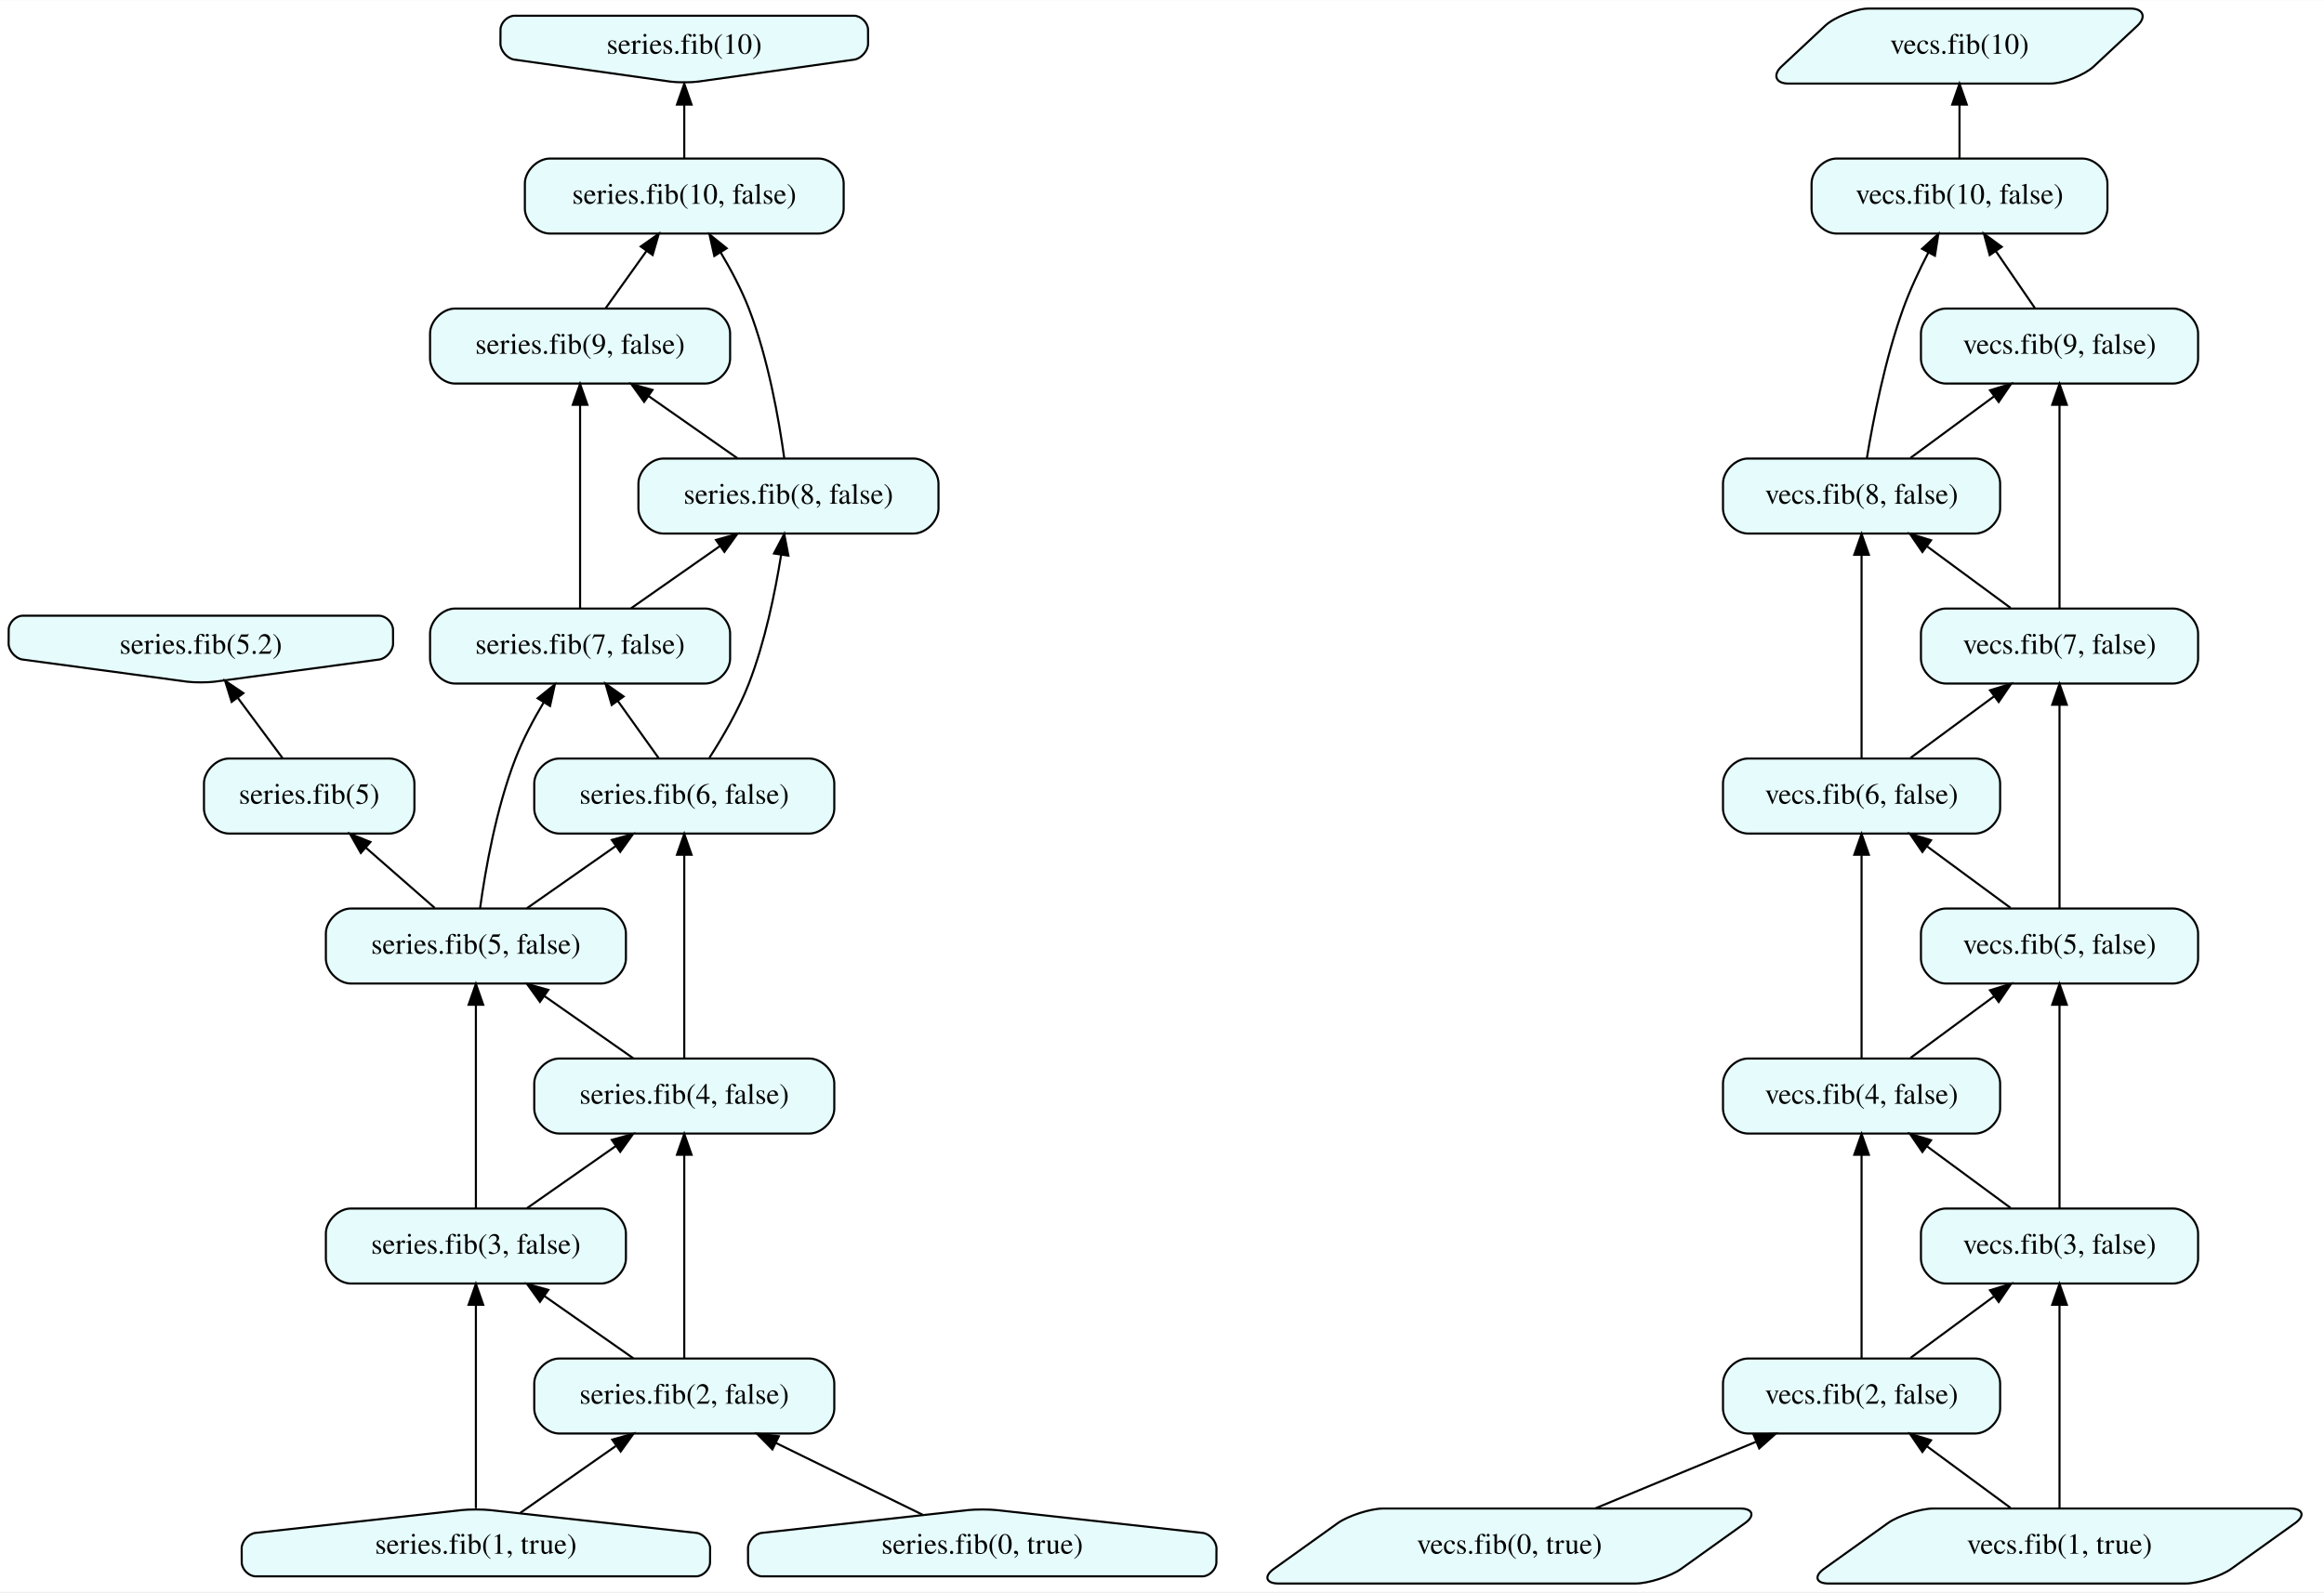
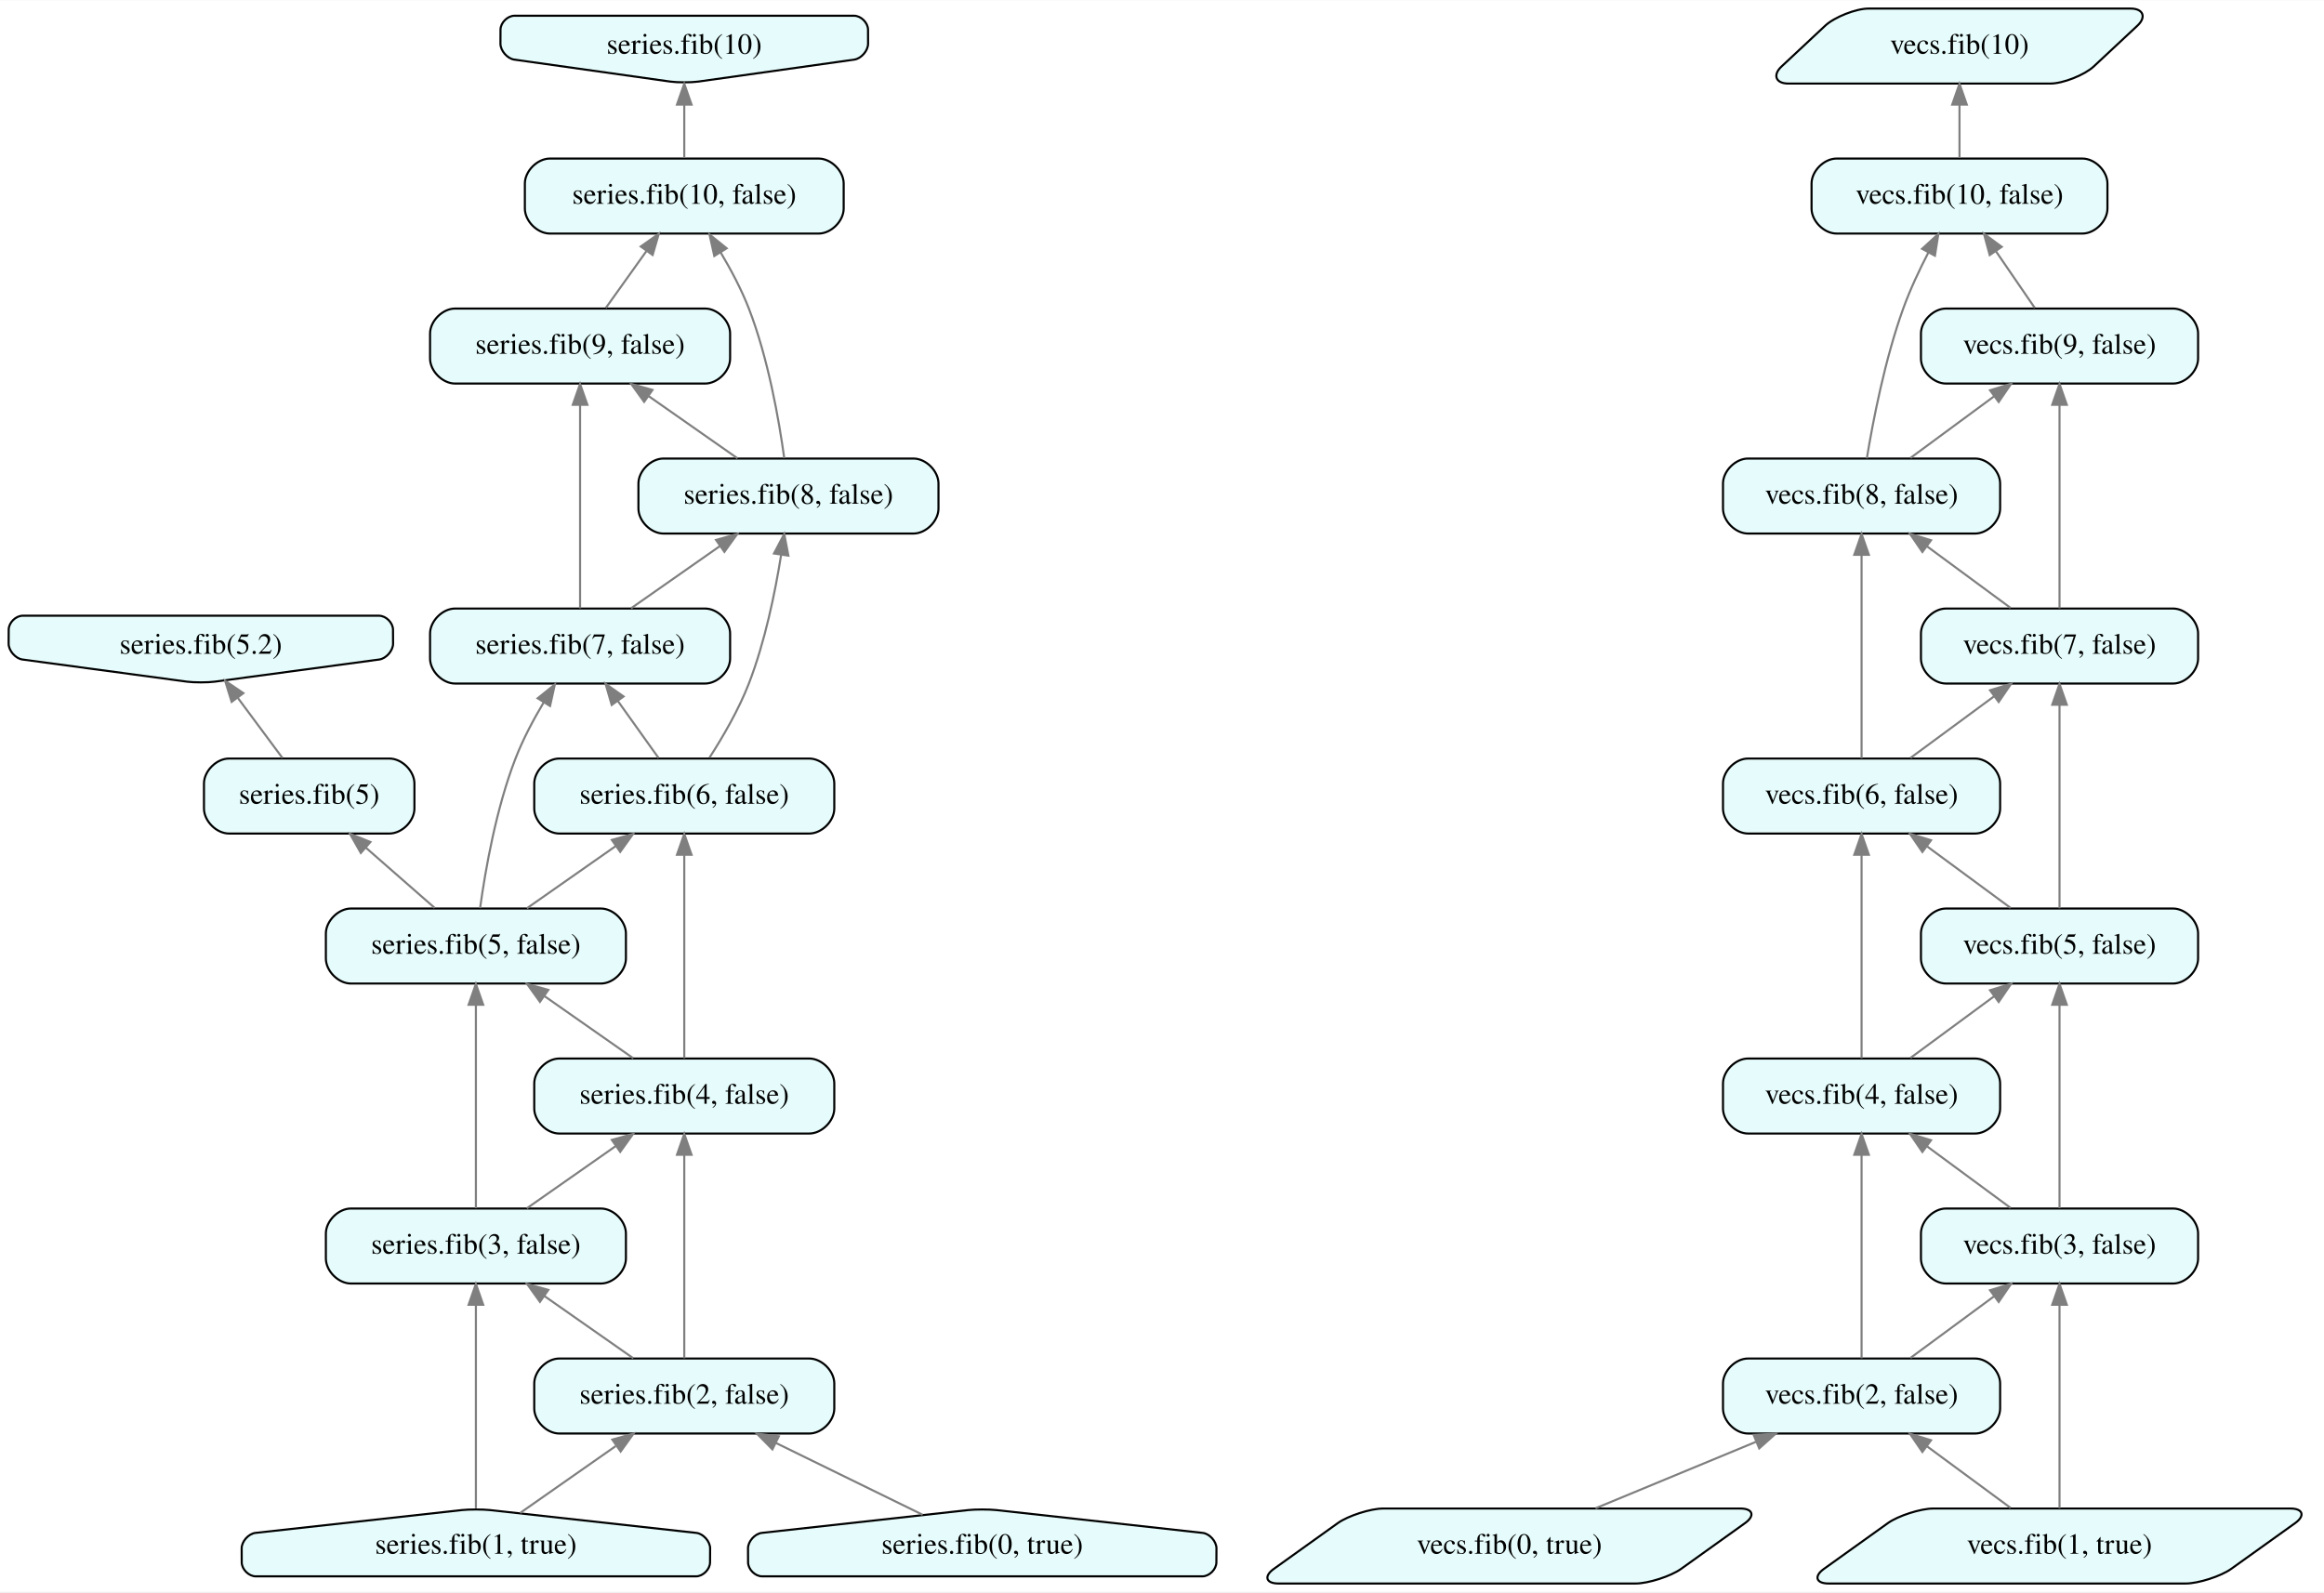
<svg xmlns="http://www.w3.org/2000/svg" width="1115pt" height="764pt" viewBox="0.00 0.00 1115.32 764.00">
  <g id="graph0" class="graph" transform="scale(1 1) rotate(0) translate(4 760)">
    <polygon fill="white" stroke="transparent" points="-4,4 -4,-760 1111.32,-760 1111.32,4 -4,4" />
    <g id="node1" class="node">
      <path fill="#e6fbfb" stroke="black" d="M242.79,-731.5C242.79,-731.5 317.75,-720.94 317.75,-720.94 321.07,-720.47 327.71,-720.47 331.03,-720.94 331.03,-720.94 405.99,-731.5 405.99,-731.5 409.31,-731.97 412.62,-735.79 412.6,-739.15 412.6,-739.15 412.58,-745.85 412.58,-745.85 412.56,-749.21 409.19,-752.56 405.84,-752.56 405.84,-752.56 242.94,-752.56 242.94,-752.56 239.58,-752.56 236.21,-749.21 236.2,-745.85 236.2,-745.85 236.17,-739.15 236.17,-739.15 236.16,-735.79 239.47,-731.97 242.79,-731.5" />
      <text text-anchor="middle" x="324.39" y="-734.3" font-family="Times,serif" font-size="14.00">series.fib(10)</text>
    </g>
    <g id="node2" class="node">
      <path fill="#e6fbfb" stroke="black" d="M6.76,-443.54C6.76,-443.54 85.74,-432.9 85.74,-432.9 89.06,-432.45 95.71,-432.45 99.04,-432.9 99.04,-432.9 178.02,-443.54 178.02,-443.54 181.34,-443.99 184.65,-447.79 184.64,-451.15 184.64,-451.15 184.61,-457.85 184.61,-457.85 184.59,-461.21 181.22,-464.56 177.87,-464.56 177.87,-464.56 6.91,-464.56 6.91,-464.56 3.55,-464.56 0.18,-461.21 0.17,-457.85 0.17,-457.85 0.14,-451.15 0.14,-451.15 0.13,-447.79 3.44,-443.99 6.76,-443.54" />
      <text text-anchor="middle" x="92.39" y="-446.3" font-family="Times,serif" font-size="14.00">series.fib(5.2)</text>
    </g>
    <g id="node3" class="node">
      <path fill="#e6fbfb" stroke="black" d="M1018.57,-756C1018.57,-756 892.75,-756 892.75,-756 886.75,-756 876.36,-751.9 871.98,-747.81 871.98,-747.81 850.98,-728.19 850.98,-728.19 846.59,-724.1 848.21,-720 854.21,-720 854.21,-720 980.03,-720 980.03,-720 986.03,-720 996.41,-724.1 1000.8,-728.19 1000.8,-728.19 1021.8,-747.81 1021.8,-747.81 1026.19,-751.9 1024.57,-756 1018.57,-756" />
      <text text-anchor="middle" x="936.39" y="-734.3" font-family="Times,serif" font-size="14.00">vecs.fib(10)</text>
    </g>
    <g id="node4" class="node">
      <path fill="#e6fbfb" stroke="black" d="M995.39,-684C995.39,-684 877.39,-684 877.39,-684 871.39,-684 865.39,-678 865.39,-672 865.39,-672 865.39,-660 865.39,-660 865.39,-654 871.39,-648 877.39,-648 877.39,-648 995.39,-648 995.39,-648 1001.39,-648 1007.39,-654 1007.39,-660 1007.39,-660 1007.39,-672 1007.39,-672 1007.39,-678 1001.39,-684 995.39,-684" />
      <text text-anchor="middle" x="936.39" y="-662.3" font-family="Times,serif" font-size="14.00">vecs.fib(10, false)</text>
    </g>
    <g id="edge1" class="edge">
-       <path fill="none" stroke="black" d="M936.39,-684.3C936.39,-692.02 936.39,-701.29 936.39,-709.89" />
-       <polygon fill="black" stroke="black" points="932.89,-709.9 936.39,-719.9 939.89,-709.9 932.89,-709.9" />
+       <path fill="none" stroke="#7f7f7f" d="M936.39,-684.3C936.39,-692.02 936.39,-701.29 936.39,-709.89" />
+       <polygon fill="#7f7f7f" stroke="#7f7f7f" points="932.89,-709.9 936.39,-719.9 939.89,-709.9 932.89,-709.9" />
    </g>
    <g id="node5" class="node">
      <path fill="#e6fbfb" stroke="black" d="M182.89,-396C182.89,-396 105.89,-396 105.89,-396 99.89,-396 93.89,-390 93.89,-384 93.89,-384 93.89,-372 93.89,-372 93.89,-366 99.89,-360 105.89,-360 105.89,-360 182.89,-360 182.89,-360 188.89,-360 194.89,-366 194.89,-372 194.89,-372 194.89,-384 194.89,-384 194.89,-390 188.89,-396 182.89,-396" />
      <text text-anchor="middle" x="144.39" y="-374.3" font-family="Times,serif" font-size="14.00">series.fib(5)</text>
    </g>
    <g id="edge2" class="edge">
-       <path fill="none" stroke="black" d="M131.53,-396.3C125.09,-404.98 117.18,-415.63 110.16,-425.08" />
-       <polygon fill="black" stroke="black" points="107.18,-423.21 104.03,-433.33 112.8,-427.39 107.18,-423.21" />
+       <path fill="none" stroke="#7f7f7f" d="M131.53,-396.3C125.09,-404.98 117.18,-415.63 110.16,-425.08" />
+       <polygon fill="#7f7f7f" stroke="#7f7f7f" points="107.18,-423.21 104.03,-433.33 112.8,-427.39 107.18,-423.21" />
    </g>
    <g id="node6" class="node">
      <path fill="#e6fbfb" stroke="black" d="M388.89,-684C388.89,-684 259.89,-684 259.89,-684 253.89,-684 247.89,-678 247.89,-672 247.89,-672 247.89,-660 247.89,-660 247.89,-654 253.89,-648 259.89,-648 259.89,-648 388.89,-648 388.89,-648 394.89,-648 400.89,-654 400.89,-660 400.89,-660 400.89,-672 400.89,-672 400.89,-678 394.89,-684 388.89,-684" />
      <text text-anchor="middle" x="324.39" y="-662.3" font-family="Times,serif" font-size="14.00">series.fib(10, false)</text>
    </g>
    <g id="edge3" class="edge">
-       <path fill="none" stroke="black" d="M324.39,-684.3C324.39,-692.02 324.39,-701.29 324.39,-709.89" />
-       <polygon fill="black" stroke="black" points="320.89,-709.9 324.39,-719.9 327.89,-709.9 320.89,-709.9" />
+       <path fill="none" stroke="#7f7f7f" d="M324.39,-684.3C324.39,-692.02 324.39,-701.29 324.39,-709.89" />
+       <polygon fill="#7f7f7f" stroke="#7f7f7f" points="320.89,-709.9 324.39,-719.9 327.89,-709.9 320.89,-709.9" />
    </g>
    <g id="node7" class="node">
      <path fill="#e6fbfb" stroke="black" d="M334.39,-612C334.39,-612 214.39,-612 214.39,-612 208.39,-612 202.39,-606 202.39,-600 202.39,-600 202.39,-588 202.39,-588 202.39,-582 208.39,-576 214.39,-576 214.39,-576 334.39,-576 334.39,-576 340.39,-576 346.39,-582 346.39,-588 346.39,-588 346.39,-600 346.39,-600 346.39,-606 340.39,-612 334.39,-612" />
      <text text-anchor="middle" x="274.39" y="-590.3" font-family="Times,serif" font-size="14.00">series.fib(9, false)</text>
    </g>
    <g id="edge4" class="edge">
-       <path fill="none" stroke="black" d="M286.75,-612.3C292.62,-620.53 299.76,-630.52 306.23,-639.58" />
-       <polygon fill="black" stroke="black" points="303.51,-641.79 312.17,-647.9 309.21,-637.72 303.51,-641.79" />
+       <path fill="none" stroke="#7f7f7f" d="M286.75,-612.3C292.62,-620.53 299.76,-630.52 306.23,-639.58" />
+       <polygon fill="#7f7f7f" stroke="#7f7f7f" points="303.51,-641.79 312.17,-647.9 309.21,-637.72 303.51,-641.79" />
    </g>
    <g id="node8" class="node">
      <path fill="#e6fbfb" stroke="black" d="M943.89,-540C943.89,-540 834.89,-540 834.89,-540 828.89,-540 822.89,-534 822.89,-528 822.89,-528 822.89,-516 822.89,-516 822.89,-510 828.89,-504 834.89,-504 834.89,-504 943.89,-504 943.89,-504 949.89,-504 955.89,-510 955.89,-516 955.89,-516 955.89,-528 955.89,-528 955.89,-534 949.89,-540 943.89,-540" />
      <text text-anchor="middle" x="889.39" y="-518.3" font-family="Times,serif" font-size="14.00">vecs.fib(8, false)</text>
    </g>
    <g id="edge5" class="edge">
-       <path fill="none" stroke="black" d="M891.92,-540.09C894.92,-558.28 900.63,-587.72 909.39,-612 912.65,-621.03 917.1,-630.5 921.45,-638.89" />
-       <polygon fill="black" stroke="black" points="918.44,-640.67 926.25,-647.83 924.6,-637.36 918.44,-640.67" />
+       <path fill="none" stroke="#7f7f7f" d="M891.92,-540.09C894.92,-558.28 900.63,-587.72 909.39,-612 912.65,-621.03 917.1,-630.5 921.45,-638.89" />
+       <polygon fill="#7f7f7f" stroke="#7f7f7f" points="918.44,-640.67 926.25,-647.83 924.6,-637.36 918.44,-640.67" />
    </g>
    <g id="node9" class="node">
      <path fill="#e6fbfb" stroke="black" d="M1038.89,-612C1038.89,-612 929.89,-612 929.89,-612 923.89,-612 917.89,-606 917.89,-600 917.89,-600 917.89,-588 917.89,-588 917.89,-582 923.89,-576 929.89,-576 929.89,-576 1038.89,-576 1038.89,-576 1044.89,-576 1050.89,-582 1050.89,-588 1050.89,-588 1050.89,-600 1050.89,-600 1050.89,-606 1044.89,-612 1038.89,-612" />
      <text text-anchor="middle" x="984.39" y="-590.3" font-family="Times,serif" font-size="14.00">vecs.fib(9, false)</text>
    </g>
    <g id="edge6" class="edge">
-       <path fill="none" stroke="black" d="M912.87,-540.3C924.95,-549.2 939.84,-560.18 952.9,-569.8" />
-       <polygon fill="black" stroke="black" points="951.05,-572.78 961.17,-575.9 955.2,-567.15 951.05,-572.78" />
+       <path fill="none" stroke="#7f7f7f" d="M912.87,-540.3C924.95,-549.2 939.84,-560.18 952.9,-569.8" />
+       <polygon fill="#7f7f7f" stroke="#7f7f7f" points="951.05,-572.78 961.17,-575.9 955.2,-567.15 951.05,-572.78" />
    </g>
    <g id="edge9" class="edge">
-       <path fill="none" stroke="black" d="M972.52,-612.3C966.88,-620.53 960.03,-630.52 953.82,-639.58" />
-       <polygon fill="black" stroke="black" points="950.89,-637.67 948.12,-647.9 956.66,-641.63 950.89,-637.67" />
+       <path fill="none" stroke="#7f7f7f" d="M972.52,-612.3C966.88,-620.53 960.03,-630.52 953.82,-639.58" />
+       <polygon fill="#7f7f7f" stroke="#7f7f7f" points="950.89,-637.67 948.12,-647.9 956.66,-641.63 950.89,-637.67" />
    </g>
    <g id="node10" class="node">
      <path fill="#e6fbfb" stroke="black" d="M434.39,-540C434.39,-540 314.39,-540 314.39,-540 308.39,-540 302.39,-534 302.39,-528 302.39,-528 302.39,-516 302.39,-516 302.39,-510 308.39,-504 314.39,-504 314.39,-504 434.39,-504 434.39,-504 440.39,-504 446.39,-510 446.39,-516 446.39,-516 446.39,-528 446.39,-528 446.39,-534 440.39,-540 434.39,-540" />
      <text text-anchor="middle" x="374.39" y="-518.3" font-family="Times,serif" font-size="14.00">series.fib(8, false)</text>
    </g>
    <g id="edge7" class="edge">
-       <path fill="none" stroke="black" d="M372.37,-540.2C369.85,-558.47 364.7,-587.99 355.39,-612 351.82,-621.2 346.79,-630.67 341.8,-639.02" />
-       <polygon fill="black" stroke="black" points="338.8,-637.23 336.5,-647.57 344.74,-640.92 338.8,-637.23" />
+       <path fill="none" stroke="#7f7f7f" d="M372.37,-540.2C369.85,-558.47 364.7,-587.99 355.39,-612 351.82,-621.2 346.79,-630.67 341.8,-639.02" />
+       <polygon fill="#7f7f7f" stroke="#7f7f7f" points="338.8,-637.23 336.5,-647.57 344.74,-640.92 338.8,-637.23" />
    </g>
    <g id="edge8" class="edge">
-       <path fill="none" stroke="black" d="M349.93,-540.12C337.09,-549.11 321.19,-560.24 307.29,-569.97" />
-       <polygon fill="black" stroke="black" points="305.13,-567.21 298.94,-575.81 309.14,-572.94 305.13,-567.21" />
+       <path fill="none" stroke="#7f7f7f" d="M349.93,-540.12C337.09,-549.11 321.19,-560.24 307.29,-569.97" />
+       <polygon fill="#7f7f7f" stroke="#7f7f7f" points="305.13,-567.21 298.94,-575.81 309.14,-572.94 305.13,-567.21" />
    </g>
    <g id="node11" class="node">
      <path fill="#e6fbfb" stroke="black" d="M284.39,-324C284.39,-324 164.39,-324 164.39,-324 158.39,-324 152.39,-318 152.39,-312 152.39,-312 152.39,-300 152.39,-300 152.39,-294 158.39,-288 164.39,-288 164.39,-288 284.39,-288 284.39,-288 290.39,-288 296.39,-294 296.39,-300 296.39,-300 296.39,-312 296.39,-312 296.39,-318 290.39,-324 284.39,-324" />
      <text text-anchor="middle" x="224.39" y="-302.3" font-family="Times,serif" font-size="14.00">series.fib(5, false)</text>
    </g>
    <g id="edge10" class="edge">
-       <path fill="none" stroke="black" d="M204.61,-324.3C194.63,-333.03 182.38,-343.76 171.53,-353.25" />
-       <polygon fill="black" stroke="black" points="169.16,-350.68 163.94,-359.9 173.77,-355.94 169.16,-350.68" />
+       <path fill="none" stroke="#7f7f7f" d="M204.61,-324.3C194.63,-333.03 182.38,-343.76 171.53,-353.25" />
+       <polygon fill="#7f7f7f" stroke="#7f7f7f" points="169.16,-350.68 163.94,-359.9 173.77,-355.94 169.16,-350.68" />
    </g>
    <g id="node12" class="node">
      <path fill="#e6fbfb" stroke="black" d="M334.39,-468C334.39,-468 214.39,-468 214.39,-468 208.39,-468 202.39,-462 202.39,-456 202.39,-456 202.39,-444 202.39,-444 202.39,-438 208.39,-432 214.39,-432 214.39,-432 334.39,-432 334.39,-432 340.39,-432 346.39,-438 346.39,-444 346.39,-444 346.39,-456 346.39,-456 346.39,-462 340.39,-468 334.39,-468" />
      <text text-anchor="middle" x="274.39" y="-446.3" font-family="Times,serif" font-size="14.00">series.fib(7, false)</text>
    </g>
    <g id="edge11" class="edge">
-       <path fill="none" stroke="black" d="M226.4,-324.2C228.92,-342.47 234.08,-371.99 243.39,-396 246.95,-405.2 251.99,-414.67 256.97,-423.02" />
-       <polygon fill="black" stroke="black" points="254.03,-424.92 262.28,-431.57 259.98,-421.23 254.03,-424.92" />
+       <path fill="none" stroke="#7f7f7f" d="M226.4,-324.2C228.92,-342.47 234.08,-371.99 243.39,-396 246.95,-405.2 251.99,-414.67 256.97,-423.02" />
+       <polygon fill="#7f7f7f" stroke="#7f7f7f" points="254.03,-424.92 262.28,-431.57 259.98,-421.23 254.03,-424.92" />
    </g>
    <g id="node13" class="node">
      <path fill="#e6fbfb" stroke="black" d="M384.39,-396C384.39,-396 264.39,-396 264.39,-396 258.39,-396 252.39,-390 252.39,-384 252.39,-384 252.39,-372 252.39,-372 252.39,-366 258.39,-360 264.39,-360 264.39,-360 384.39,-360 384.39,-360 390.39,-360 396.39,-366 396.39,-372 396.39,-372 396.39,-384 396.39,-384 396.39,-390 390.39,-396 384.39,-396" />
      <text text-anchor="middle" x="324.39" y="-374.3" font-family="Times,serif" font-size="14.00">series.fib(6, false)</text>
    </g>
    <g id="edge12" class="edge">
-       <path fill="none" stroke="black" d="M248.85,-324.12C261.68,-333.11 277.58,-344.24 291.48,-353.97" />
-       <polygon fill="black" stroke="black" points="289.63,-356.94 299.83,-359.81 293.65,-351.21 289.63,-356.94" />
+       <path fill="none" stroke="#7f7f7f" d="M248.85,-324.12C261.68,-333.11 277.58,-344.24 291.48,-353.97" />
+       <polygon fill="#7f7f7f" stroke="#7f7f7f" points="289.63,-356.94 299.83,-359.81 293.65,-351.21 289.63,-356.94" />
    </g>
    <g id="edge15" class="edge">
-       <path fill="none" stroke="black" d="M274.39,-468.13C274.39,-492.33 274.39,-536.79 274.39,-565.61" />
-       <polygon fill="black" stroke="black" points="270.89,-565.81 274.39,-575.81 277.89,-565.81 270.89,-565.81" />
+       <path fill="none" stroke="#7f7f7f" d="M274.39,-468.13C274.39,-492.33 274.39,-536.79 274.39,-565.61" />
+       <polygon fill="#7f7f7f" stroke="#7f7f7f" points="270.89,-565.81 274.39,-575.81 277.89,-565.81 270.89,-565.81" />
    </g>
    <g id="edge16" class="edge">
-       <path fill="none" stroke="black" d="M298.85,-468.12C311.68,-477.11 327.58,-488.24 341.48,-497.97" />
-       <polygon fill="black" stroke="black" points="339.63,-500.94 349.83,-503.81 343.65,-495.21 339.63,-500.94" />
+       <path fill="none" stroke="#7f7f7f" d="M298.85,-468.12C311.68,-477.11 327.58,-488.24 341.48,-497.97" />
+       <polygon fill="#7f7f7f" stroke="#7f7f7f" points="339.63,-500.94 349.83,-503.81 343.65,-495.21 339.63,-500.94" />
    </g>
    <g id="edge21" class="edge">
-       <path fill="none" stroke="black" d="M336.5,-396.43C342.95,-406.44 350.53,-419.48 355.39,-432 363.13,-451.98 368,-475.77 370.87,-493.72" />
-       <polygon fill="black" stroke="black" points="367.44,-494.43 372.37,-503.8 374.36,-493.4 367.44,-494.43" />
+       <path fill="none" stroke="#7f7f7f" d="M336.5,-396.43C342.95,-406.44 350.53,-419.48 355.39,-432 363.13,-451.98 368,-475.77 370.87,-493.72" />
+       <polygon fill="#7f7f7f" stroke="#7f7f7f" points="367.44,-494.43 372.37,-503.8 374.36,-493.4 367.44,-494.43" />
    </g>
    <g id="edge22" class="edge">
-       <path fill="none" stroke="black" d="M312.03,-396.3C306.16,-404.53 299.02,-414.52 292.55,-423.58" />
-       <polygon fill="black" stroke="black" points="289.57,-421.72 286.61,-431.9 295.27,-425.79 289.57,-421.72" />
+       <path fill="none" stroke="#7f7f7f" d="M312.03,-396.3C306.16,-404.53 299.02,-414.52 292.55,-423.58" />
+       <polygon fill="#7f7f7f" stroke="#7f7f7f" points="289.57,-421.72 286.61,-431.9 295.27,-425.79 289.57,-421.72" />
    </g>
    <g id="node14" class="node">
      <path fill="#e6fbfb" stroke="black" d="M284.39,-180C284.39,-180 164.39,-180 164.39,-180 158.39,-180 152.39,-174 152.39,-168 152.39,-168 152.39,-156 152.39,-156 152.39,-150 158.39,-144 164.39,-144 164.39,-144 284.39,-144 284.39,-144 290.39,-144 296.39,-150 296.39,-156 296.39,-156 296.39,-168 296.39,-168 296.39,-174 290.39,-180 284.39,-180" />
      <text text-anchor="middle" x="224.39" y="-158.3" font-family="Times,serif" font-size="14.00">series.fib(3, false)</text>
    </g>
    <g id="edge13" class="edge">
-       <path fill="none" stroke="black" d="M224.39,-180.13C224.39,-204.33 224.39,-248.79 224.39,-277.61" />
-       <polygon fill="black" stroke="black" points="220.89,-277.81 224.39,-287.81 227.89,-277.81 220.89,-277.81" />
+       <path fill="none" stroke="#7f7f7f" d="M224.39,-180.13C224.39,-204.33 224.39,-248.79 224.39,-277.61" />
+       <polygon fill="#7f7f7f" stroke="#7f7f7f" points="220.89,-277.81 224.39,-287.81 227.89,-277.81 220.89,-277.81" />
    </g>
    <g id="node15" class="node">
      <path fill="#e6fbfb" stroke="black" d="M384.39,-252C384.39,-252 264.39,-252 264.39,-252 258.39,-252 252.39,-246 252.39,-240 252.39,-240 252.39,-228 252.39,-228 252.39,-222 258.39,-216 264.39,-216 264.39,-216 384.39,-216 384.39,-216 390.39,-216 396.39,-222 396.39,-228 396.39,-228 396.39,-240 396.39,-240 396.39,-246 390.39,-252 384.39,-252" />
      <text text-anchor="middle" x="324.39" y="-230.3" font-family="Times,serif" font-size="14.00">series.fib(4, false)</text>
    </g>
    <g id="edge14" class="edge">
-       <path fill="none" stroke="black" d="M248.85,-180.12C261.68,-189.11 277.58,-200.24 291.48,-209.97" />
-       <polygon fill="black" stroke="black" points="289.63,-212.94 299.83,-215.81 293.65,-207.21 289.63,-212.94" />
+       <path fill="none" stroke="#7f7f7f" d="M248.85,-180.12C261.68,-189.11 277.58,-200.24 291.48,-209.97" />
+       <polygon fill="#7f7f7f" stroke="#7f7f7f" points="289.63,-212.94 299.83,-215.81 293.65,-207.21 289.63,-212.94" />
    </g>
    <g id="edge17" class="edge">
-       <path fill="none" stroke="black" d="M299.93,-252.12C287.09,-261.11 271.19,-272.24 257.29,-281.97" />
-       <polygon fill="black" stroke="black" points="255.13,-279.21 248.94,-287.81 259.14,-284.94 255.13,-279.21" />
+       <path fill="none" stroke="#7f7f7f" d="M299.93,-252.12C287.09,-261.11 271.19,-272.24 257.29,-281.97" />
+       <polygon fill="#7f7f7f" stroke="#7f7f7f" points="255.13,-279.21 248.94,-287.81 259.14,-284.94 255.13,-279.21" />
    </g>
    <g id="edge18" class="edge">
-       <path fill="none" stroke="black" d="M324.39,-252.13C324.39,-276.33 324.39,-320.79 324.39,-349.61" />
-       <polygon fill="black" stroke="black" points="320.89,-349.81 324.39,-359.81 327.89,-349.81 320.89,-349.81" />
+       <path fill="none" stroke="#7f7f7f" d="M324.39,-252.13C324.39,-276.33 324.39,-320.79 324.39,-349.61" />
+       <polygon fill="#7f7f7f" stroke="#7f7f7f" points="320.89,-349.81 324.39,-359.81 327.89,-349.81 320.89,-349.81" />
    </g>
    <g id="node16" class="node">
      <path fill="#e6fbfb" stroke="black" d="M943.89,-396C943.89,-396 834.89,-396 834.89,-396 828.89,-396 822.89,-390 822.89,-384 822.89,-384 822.89,-372 822.89,-372 822.89,-366 828.89,-360 834.89,-360 834.89,-360 943.89,-360 943.89,-360 949.89,-360 955.89,-366 955.89,-372 955.89,-372 955.89,-384 955.89,-384 955.89,-390 949.89,-396 943.89,-396" />
      <text text-anchor="middle" x="889.39" y="-374.3" font-family="Times,serif" font-size="14.00">vecs.fib(6, false)</text>
    </g>
    <g id="edge19" class="edge">
-       <path fill="none" stroke="black" d="M889.39,-396.13C889.39,-420.33 889.39,-464.79 889.39,-493.61" />
-       <polygon fill="black" stroke="black" points="885.89,-493.81 889.39,-503.81 892.89,-493.81 885.89,-493.81" />
+       <path fill="none" stroke="#7f7f7f" d="M889.39,-396.13C889.39,-420.33 889.39,-464.79 889.39,-493.61" />
+       <polygon fill="#7f7f7f" stroke="#7f7f7f" points="885.89,-493.81 889.39,-503.81 892.89,-493.81 885.89,-493.81" />
    </g>
    <g id="node17" class="node">
      <path fill="#e6fbfb" stroke="black" d="M1038.89,-468C1038.89,-468 929.89,-468 929.89,-468 923.89,-468 917.89,-462 917.89,-456 917.89,-456 917.89,-444 917.89,-444 917.89,-438 923.89,-432 929.89,-432 929.89,-432 1038.89,-432 1038.89,-432 1044.89,-432 1050.89,-438 1050.89,-444 1050.89,-444 1050.89,-456 1050.89,-456 1050.89,-462 1044.89,-468 1038.89,-468" />
      <text text-anchor="middle" x="984.39" y="-446.3" font-family="Times,serif" font-size="14.00">vecs.fib(7, false)</text>
    </g>
    <g id="edge20" class="edge">
-       <path fill="none" stroke="black" d="M912.87,-396.3C924.95,-405.2 939.84,-416.18 952.9,-425.8" />
-       <polygon fill="black" stroke="black" points="951.05,-428.78 961.17,-431.9 955.2,-423.15 951.05,-428.78" />
+       <path fill="none" stroke="#7f7f7f" d="M912.87,-396.3C924.95,-405.2 939.84,-416.18 952.9,-425.8" />
+       <polygon fill="#7f7f7f" stroke="#7f7f7f" points="951.05,-428.78 961.17,-431.9 955.2,-423.15 951.05,-428.78" />
    </g>
    <g id="edge23" class="edge">
-       <path fill="none" stroke="black" d="M960.9,-468.3C948.83,-477.2 933.93,-488.18 920.87,-497.8" />
-       <polygon fill="black" stroke="black" points="918.58,-495.15 912.6,-503.9 922.73,-500.78 918.58,-495.15" />
+       <path fill="none" stroke="#7f7f7f" d="M960.9,-468.3C948.83,-477.2 933.93,-488.18 920.87,-497.8" />
+       <polygon fill="#7f7f7f" stroke="#7f7f7f" points="918.58,-495.15 912.6,-503.9 922.73,-500.78 918.58,-495.15" />
    </g>
    <g id="edge24" class="edge">
-       <path fill="none" stroke="black" d="M984.39,-468.13C984.39,-492.33 984.39,-536.79 984.39,-565.61" />
-       <polygon fill="black" stroke="black" points="980.89,-565.81 984.39,-575.81 987.89,-565.81 980.89,-565.81" />
+       <path fill="none" stroke="#7f7f7f" d="M984.39,-468.13C984.39,-492.33 984.39,-536.79 984.39,-565.61" />
+       <polygon fill="#7f7f7f" stroke="#7f7f7f" points="980.89,-565.81 984.39,-575.81 987.89,-565.81 980.89,-565.81" />
    </g>
    <g id="node18" class="node">
      <path fill="#e6fbfb" stroke="black" d="M943.89,-252C943.89,-252 834.89,-252 834.89,-252 828.89,-252 822.89,-246 822.89,-240 822.89,-240 822.89,-228 822.89,-228 822.89,-222 828.89,-216 834.89,-216 834.89,-216 943.89,-216 943.89,-216 949.89,-216 955.89,-222 955.89,-228 955.89,-228 955.89,-240 955.89,-240 955.89,-246 949.89,-252 943.89,-252" />
      <text text-anchor="middle" x="889.39" y="-230.3" font-family="Times,serif" font-size="14.00">vecs.fib(4, false)</text>
    </g>
    <g id="edge25" class="edge">
-       <path fill="none" stroke="black" d="M889.39,-252.13C889.39,-276.33 889.39,-320.79 889.39,-349.61" />
-       <polygon fill="black" stroke="black" points="885.89,-349.81 889.39,-359.81 892.89,-349.81 885.89,-349.81" />
+       <path fill="none" stroke="#7f7f7f" d="M889.39,-252.13C889.39,-276.33 889.39,-320.79 889.39,-349.61" />
+       <polygon fill="#7f7f7f" stroke="#7f7f7f" points="885.89,-349.81 889.39,-359.81 892.89,-349.81 885.89,-349.81" />
    </g>
    <g id="node19" class="node">
      <path fill="#e6fbfb" stroke="black" d="M1038.89,-324C1038.89,-324 929.89,-324 929.89,-324 923.89,-324 917.89,-318 917.89,-312 917.89,-312 917.89,-300 917.89,-300 917.89,-294 923.89,-288 929.89,-288 929.89,-288 1038.89,-288 1038.89,-288 1044.89,-288 1050.89,-294 1050.89,-300 1050.89,-300 1050.89,-312 1050.89,-312 1050.89,-318 1044.89,-324 1038.89,-324" />
      <text text-anchor="middle" x="984.39" y="-302.3" font-family="Times,serif" font-size="14.00">vecs.fib(5, false)</text>
    </g>
    <g id="edge26" class="edge">
-       <path fill="none" stroke="black" d="M912.87,-252.3C924.95,-261.2 939.84,-272.18 952.9,-281.8" />
-       <polygon fill="black" stroke="black" points="951.05,-284.78 961.17,-287.9 955.2,-279.15 951.05,-284.78" />
+       <path fill="none" stroke="#7f7f7f" d="M912.87,-252.3C924.95,-261.2 939.84,-272.18 952.9,-281.8" />
+       <polygon fill="#7f7f7f" stroke="#7f7f7f" points="951.05,-284.78 961.17,-287.9 955.2,-279.15 951.05,-284.78" />
    </g>
    <g id="edge31" class="edge">
-       <path fill="none" stroke="black" d="M960.9,-324.3C948.83,-333.2 933.93,-344.18 920.87,-353.8" />
-       <polygon fill="black" stroke="black" points="918.58,-351.15 912.6,-359.9 922.73,-356.78 918.58,-351.15" />
+       <path fill="none" stroke="#7f7f7f" d="M960.9,-324.3C948.83,-333.2 933.93,-344.18 920.87,-353.8" />
+       <polygon fill="#7f7f7f" stroke="#7f7f7f" points="918.58,-351.15 912.6,-359.9 922.73,-356.78 918.58,-351.15" />
    </g>
    <g id="edge32" class="edge">
-       <path fill="none" stroke="black" d="M984.39,-324.13C984.39,-348.33 984.39,-392.79 984.39,-421.61" />
-       <polygon fill="black" stroke="black" points="980.89,-421.81 984.39,-431.81 987.89,-421.81 980.89,-421.81" />
+       <path fill="none" stroke="#7f7f7f" d="M984.39,-324.13C984.39,-348.33 984.39,-392.79 984.39,-421.61" />
+       <polygon fill="#7f7f7f" stroke="#7f7f7f" points="980.89,-421.81 984.39,-431.81 987.89,-421.81 980.89,-421.81" />
    </g>
    <g id="node20" class="node">
      <path fill="#e6fbfb" stroke="black" d="M384.39,-108C384.39,-108 264.39,-108 264.39,-108 258.39,-108 252.39,-102 252.39,-96 252.39,-96 252.39,-84 252.39,-84 252.39,-78 258.39,-72 264.39,-72 264.39,-72 384.39,-72 384.39,-72 390.39,-72 396.39,-78 396.39,-84 396.39,-84 396.39,-96 396.39,-96 396.39,-102 390.39,-108 384.39,-108" />
      <text text-anchor="middle" x="324.39" y="-86.3" font-family="Times,serif" font-size="14.00">series.fib(2, false)</text>
    </g>
    <g id="edge27" class="edge">
-       <path fill="none" stroke="black" d="M299.93,-108.12C287.09,-117.11 271.19,-128.24 257.29,-137.97" />
-       <polygon fill="black" stroke="black" points="255.13,-135.21 248.94,-143.81 259.14,-140.94 255.13,-135.21" />
+       <path fill="none" stroke="#7f7f7f" d="M299.93,-108.12C287.09,-117.11 271.19,-128.24 257.29,-137.97" />
+       <polygon fill="#7f7f7f" stroke="#7f7f7f" points="255.13,-135.21 248.94,-143.81 259.14,-140.94 255.13,-135.21" />
    </g>
    <g id="edge28" class="edge">
-       <path fill="none" stroke="black" d="M324.39,-108.13C324.39,-132.33 324.39,-176.79 324.39,-205.61" />
-       <polygon fill="black" stroke="black" points="320.89,-205.81 324.39,-215.81 327.89,-205.81 320.89,-205.81" />
+       <path fill="none" stroke="#7f7f7f" d="M324.39,-108.13C324.39,-132.33 324.39,-176.79 324.39,-205.61" />
+       <polygon fill="#7f7f7f" stroke="#7f7f7f" points="320.89,-205.81 324.39,-215.81 327.89,-205.81 320.89,-205.81" />
    </g>
    <g id="node21" class="node">
      <path fill="#e6fbfb" stroke="black" d="M330.16,-24.3C330.16,-24.3 231.06,-35.26 231.06,-35.26 227.72,-35.63 221.05,-35.63 217.72,-35.26 217.72,-35.26 118.61,-24.3 118.61,-24.3 115.28,-23.93 111.96,-20.21 111.98,-16.85 111.98,-16.85 112.01,-10.15 112.01,-10.15 112.03,-6.79 115.4,-3.44 118.76,-3.44 118.76,-3.44 330.02,-3.44 330.02,-3.44 333.37,-3.44 336.74,-6.79 336.76,-10.15 336.76,-10.15 336.8,-16.85 336.8,-16.85 336.81,-20.21 333.5,-23.93 330.16,-24.3" />
      <text text-anchor="middle" x="224.39" y="-14.3" font-family="Times,serif" font-size="14.00">series.fib(1, true)</text>
    </g>
    <g id="edge29" class="edge">
-       <path fill="none" stroke="black" d="M224.39,-36.13C224.39,-60.33 224.39,-104.79 224.39,-133.61" />
-       <polygon fill="black" stroke="black" points="220.89,-133.81 224.39,-143.81 227.89,-133.81 220.89,-133.81" />
+       <path fill="none" stroke="#7f7f7f" d="M224.39,-36.13C224.39,-60.33 224.39,-104.79 224.39,-133.61" />
+       <polygon fill="#7f7f7f" stroke="#7f7f7f" points="220.89,-133.81 224.39,-143.81 227.89,-133.81 220.89,-133.81" />
    </g>
    <g id="edge30" class="edge">
-       <path fill="none" stroke="black" d="M245.6,-33.85C258.92,-43.17 276.38,-55.39 291.48,-65.96" />
-       <polygon fill="black" stroke="black" points="289.85,-69.09 300.05,-71.96 293.86,-63.36 289.85,-69.09" />
+       <path fill="none" stroke="#7f7f7f" d="M245.6,-33.85C258.92,-43.17 276.38,-55.39 291.48,-65.96" />
+       <polygon fill="#7f7f7f" stroke="#7f7f7f" points="289.85,-69.09 300.05,-71.96 293.86,-63.36 289.85,-69.09" />
    </g>
    <g id="node22" class="node">
      <path fill="#e6fbfb" stroke="black" d="M943.89,-108C943.89,-108 834.89,-108 834.89,-108 828.89,-108 822.89,-102 822.89,-96 822.89,-96 822.89,-84 822.89,-84 822.89,-78 828.89,-72 834.89,-72 834.89,-72 943.89,-72 943.89,-72 949.89,-72 955.89,-78 955.89,-84 955.89,-84 955.89,-96 955.89,-96 955.89,-102 949.89,-108 943.89,-108" />
      <text text-anchor="middle" x="889.39" y="-86.3" font-family="Times,serif" font-size="14.00">vecs.fib(2, false)</text>
    </g>
    <g id="edge33" class="edge">
-       <path fill="none" stroke="black" d="M889.39,-108.13C889.39,-132.33 889.39,-176.79 889.39,-205.61" />
-       <polygon fill="black" stroke="black" points="885.89,-205.81 889.39,-215.81 892.89,-205.81 885.89,-205.81" />
+       <path fill="none" stroke="#7f7f7f" d="M889.39,-108.13C889.39,-132.33 889.39,-176.79 889.39,-205.61" />
+       <polygon fill="#7f7f7f" stroke="#7f7f7f" points="885.89,-205.81 889.39,-215.81 892.89,-205.81 885.89,-205.81" />
    </g>
    <g id="node23" class="node">
      <path fill="#e6fbfb" stroke="black" d="M1038.89,-180C1038.89,-180 929.89,-180 929.89,-180 923.89,-180 917.89,-174 917.89,-168 917.89,-168 917.89,-156 917.89,-156 917.89,-150 923.89,-144 929.89,-144 929.89,-144 1038.89,-144 1038.89,-144 1044.89,-144 1050.89,-150 1050.89,-156 1050.89,-156 1050.89,-168 1050.89,-168 1050.89,-174 1044.89,-180 1038.89,-180" />
      <text text-anchor="middle" x="984.39" y="-158.3" font-family="Times,serif" font-size="14.00">vecs.fib(3, false)</text>
    </g>
    <g id="edge34" class="edge">
-       <path fill="none" stroke="black" d="M912.87,-108.3C924.95,-117.2 939.84,-128.18 952.9,-137.8" />
-       <polygon fill="black" stroke="black" points="951.05,-140.78 961.17,-143.9 955.2,-135.15 951.05,-140.78" />
+       <path fill="none" stroke="#7f7f7f" d="M912.87,-108.3C924.95,-117.2 939.84,-128.18 952.9,-137.8" />
+       <polygon fill="#7f7f7f" stroke="#7f7f7f" points="951.05,-140.78 961.17,-143.9 955.2,-135.15 951.05,-140.78" />
    </g>
    <g id="edge36" class="edge">
-       <path fill="none" stroke="black" d="M960.9,-180.3C948.83,-189.2 933.93,-200.18 920.87,-209.8" />
-       <polygon fill="black" stroke="black" points="918.58,-207.15 912.6,-215.9 922.73,-212.78 918.58,-207.15" />
+       <path fill="none" stroke="#7f7f7f" d="M960.9,-180.3C948.83,-189.2 933.93,-200.18 920.87,-209.8" />
+       <polygon fill="#7f7f7f" stroke="#7f7f7f" points="918.58,-207.15 912.6,-215.9 922.73,-212.78 918.58,-207.15" />
    </g>
    <g id="edge37" class="edge">
-       <path fill="none" stroke="black" d="M984.39,-180.13C984.39,-204.33 984.39,-248.79 984.39,-277.61" />
-       <polygon fill="black" stroke="black" points="980.89,-277.81 984.39,-287.81 987.89,-277.81 980.89,-277.81" />
+       <path fill="none" stroke="#7f7f7f" d="M984.39,-180.13C984.39,-204.33 984.39,-248.79 984.39,-277.61" />
+       <polygon fill="#7f7f7f" stroke="#7f7f7f" points="980.89,-277.81 984.39,-287.81 987.89,-277.81 980.89,-277.81" />
    </g>
    <g id="node24" class="node">
      <path fill="#e6fbfb" stroke="black" d="M573.16,-24.3C573.16,-24.3 474.06,-35.26 474.06,-35.26 470.72,-35.63 464.05,-35.63 460.72,-35.26 460.72,-35.26 361.61,-24.3 361.61,-24.3 358.28,-23.93 354.96,-20.21 354.98,-16.85 354.98,-16.85 355.01,-10.15 355.01,-10.15 355.03,-6.79 358.4,-3.44 361.76,-3.44 361.76,-3.44 573.02,-3.44 573.02,-3.44 576.37,-3.44 579.74,-6.79 579.76,-10.15 579.76,-10.15 579.8,-16.85 579.8,-16.85 579.81,-20.21 576.5,-23.93 573.16,-24.3" />
      <text text-anchor="middle" x="467.39" y="-14.3" font-family="Times,serif" font-size="14.00">series.fib(0, true)</text>
    </g>
    <g id="edge35" class="edge">
-       <path fill="none" stroke="black" d="M438.79,-33C418.66,-42.85 391.33,-56.23 368.43,-67.44" />
-       <polygon fill="black" stroke="black" points="366.69,-64.39 359.25,-71.93 369.77,-70.68 366.69,-64.39" />
+       <path fill="none" stroke="#7f7f7f" d="M438.79,-33C418.66,-42.85 391.33,-56.23 368.43,-67.44" />
+       <polygon fill="#7f7f7f" stroke="#7f7f7f" points="366.69,-64.39 359.25,-71.93 369.77,-70.68 366.69,-64.39" />
    </g>
    <g id="node25" class="node">
      <path fill="#e6fbfb" stroke="black" d="M1095.25,-36C1095.25,-36 923.81,-36 923.81,-36 917.81,-36 906.93,-32.51 902.05,-29.01 902.05,-29.01 871.29,-6.99 871.29,-6.99 866.41,-3.49 867.53,0 873.53,0 873.53,0 1044.97,0 1044.97,0 1050.97,0 1061.85,-3.49 1066.73,-6.99 1066.73,-6.99 1097.49,-29.01 1097.49,-29.01 1102.37,-32.51 1101.25,-36 1095.25,-36" />
      <text text-anchor="middle" x="984.39" y="-14.3" font-family="Times,serif" font-size="14.00">vecs.fib(1, true)</text>
    </g>
    <g id="edge38" class="edge">
-       <path fill="none" stroke="black" d="M960.9,-36.3C948.83,-45.2 933.93,-56.18 920.87,-65.8" />
-       <polygon fill="black" stroke="black" points="918.58,-63.15 912.6,-71.9 922.73,-68.78 918.58,-63.15" />
+       <path fill="none" stroke="#7f7f7f" d="M960.9,-36.3C948.83,-45.2 933.93,-56.18 920.87,-65.8" />
+       <polygon fill="#7f7f7f" stroke="#7f7f7f" points="918.58,-63.15 912.6,-71.9 922.73,-68.78 918.58,-63.15" />
    </g>
    <g id="edge39" class="edge">
-       <path fill="none" stroke="black" d="M984.39,-36.13C984.39,-60.33 984.39,-104.79 984.39,-133.61" />
-       <polygon fill="black" stroke="black" points="980.89,-133.81 984.39,-143.81 987.89,-133.81 980.89,-133.81" />
+       <path fill="none" stroke="#7f7f7f" d="M984.39,-36.13C984.39,-60.33 984.39,-104.79 984.39,-133.61" />
+       <polygon fill="#7f7f7f" stroke="#7f7f7f" points="980.89,-133.81 984.39,-143.81 987.89,-133.81 980.89,-133.81" />
    </g>
    <g id="node26" class="node">
      <path fill="#e6fbfb" stroke="black" d="M831.25,-36C831.25,-36 659.81,-36 659.81,-36 653.81,-36 642.93,-32.51 638.05,-29.01 638.05,-29.01 607.29,-6.99 607.29,-6.99 602.41,-3.49 603.53,0 609.53,0 609.53,0 780.97,0 780.97,0 786.97,0 797.85,-3.49 802.73,-6.99 802.73,-6.99 833.49,-29.01 833.49,-29.01 838.37,-32.51 837.25,-36 831.25,-36" />
      <text text-anchor="middle" x="720.39" y="-14.3" font-family="Times,serif" font-size="14.00">vecs.fib(0, true)</text>
    </g>
    <g id="edge40" class="edge">
-       <path fill="none" stroke="black" d="M761.73,-36.12C784.94,-45.74 814.08,-57.81 838.66,-67.99" />
-       <polygon fill="black" stroke="black" points="837.6,-71.34 848.18,-71.93 840.28,-64.87 837.6,-71.34" />
+       <path fill="none" stroke="#7f7f7f" d="M761.73,-36.12C784.94,-45.74 814.08,-57.81 838.66,-67.99" />
+       <polygon fill="#7f7f7f" stroke="#7f7f7f" points="837.6,-71.34 848.18,-71.93 840.28,-64.87 837.6,-71.34" />
    </g>
  </g>
</svg>
